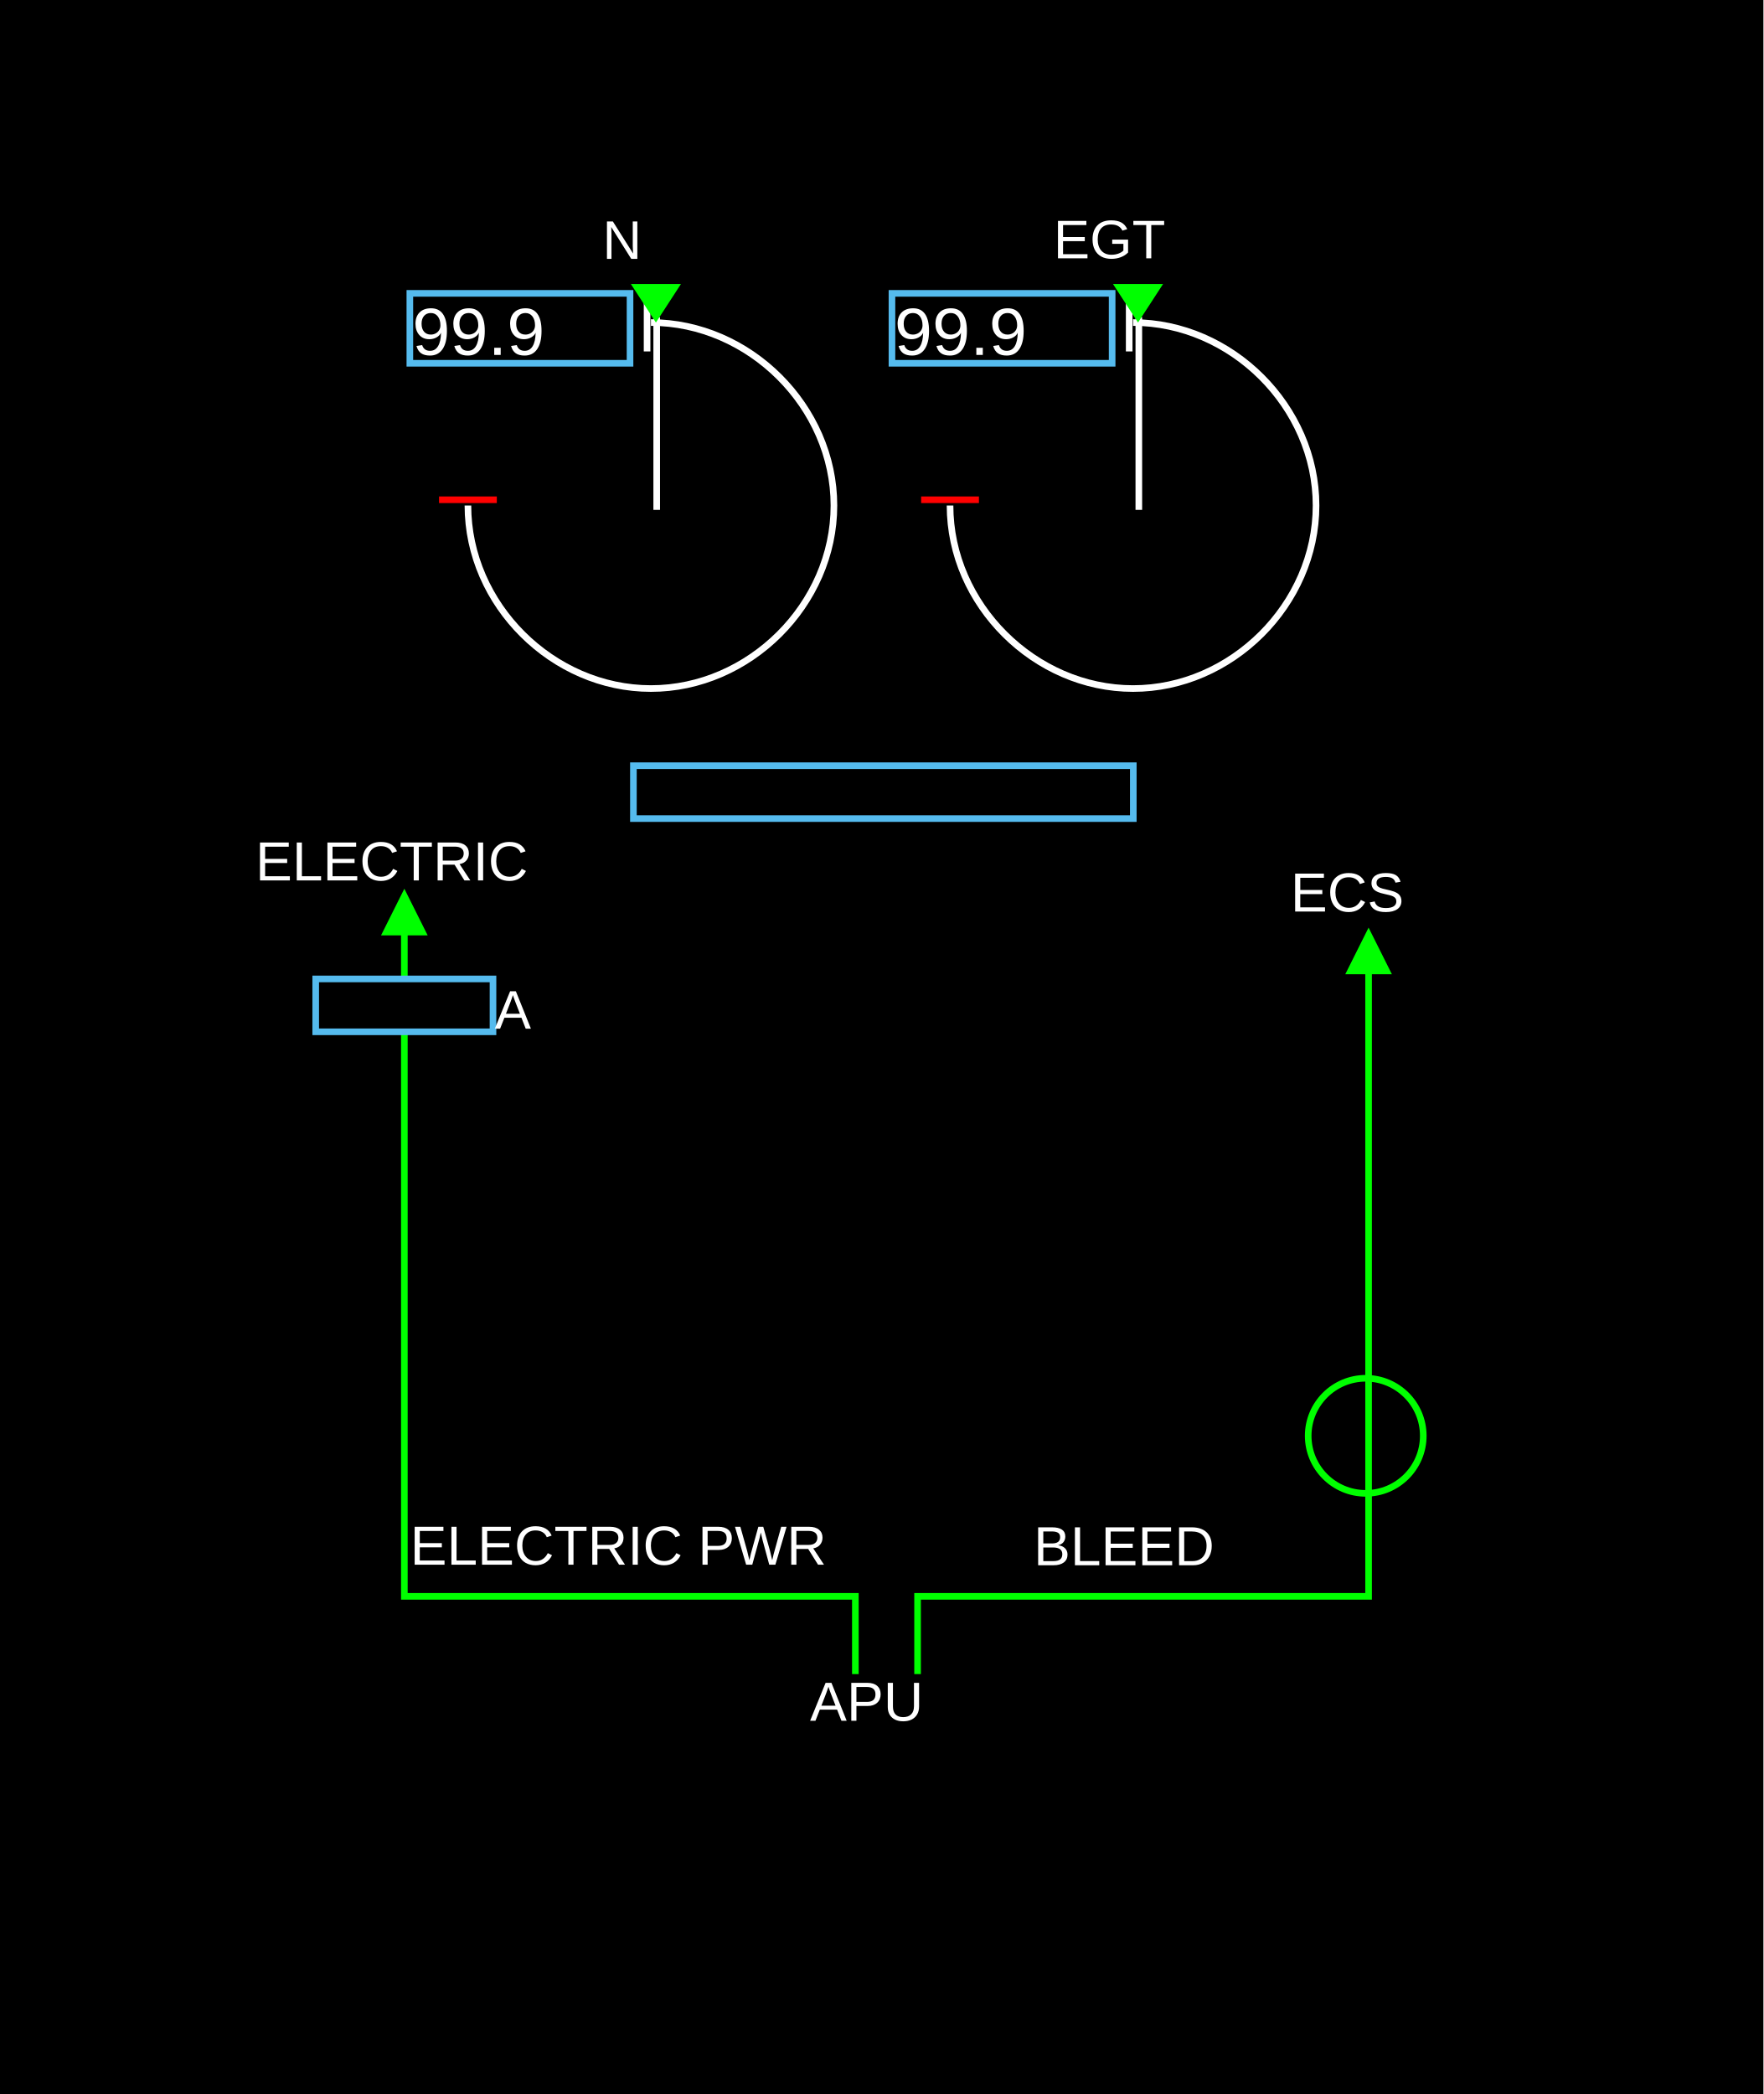
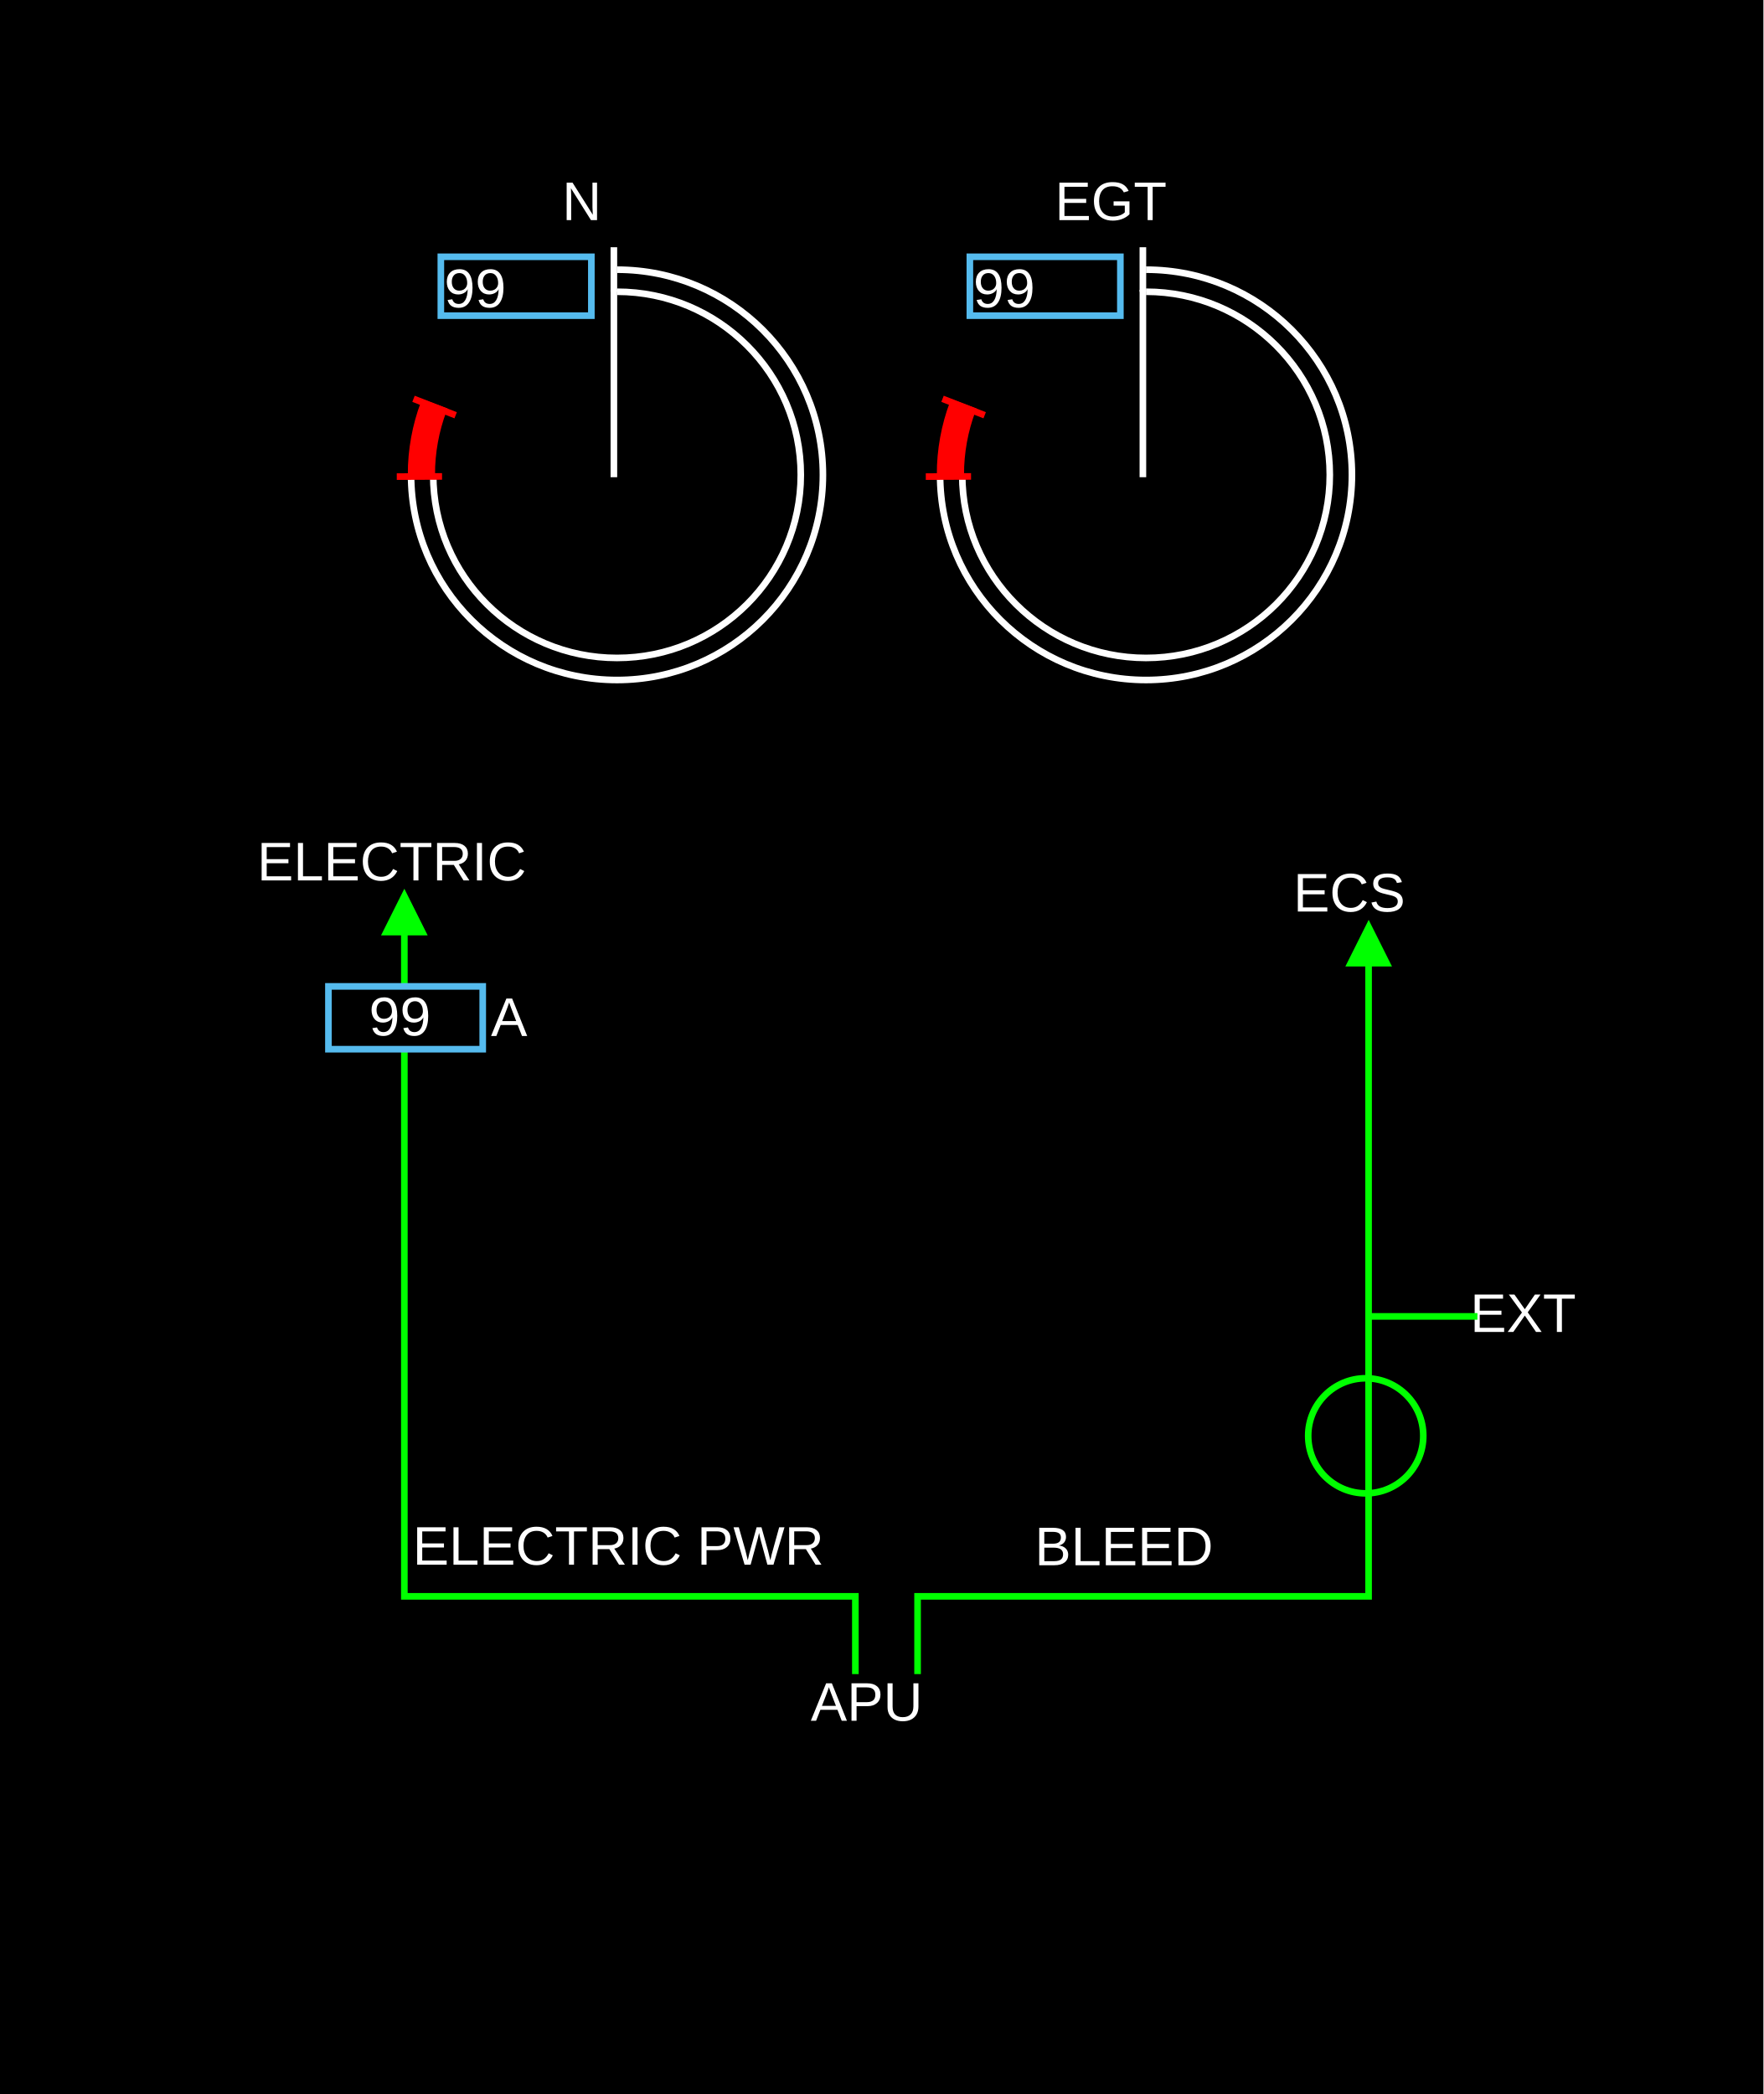
<svg xmlns="http://www.w3.org/2000/svg" id="svg2" version="1.1" width="800" height="950" viewBox="0 0 800 950">
  <defs id="defs6" />
-   <rect style="fill:#000000;fill-opacity:1;stroke:none;stroke-width:3.796;stroke-miterlimit:4;stroke-dasharray:none;stroke-opacity:1" id="rect4268" width="800" height="950" x="0" y="3.7601803e-05" />
+   <rect style="fill:#000000" id="background" width="800" height="950" x="0" y="0" />
  <path style="fill:none;fill-rule:evenodd;stroke:#00ff00;stroke-width:3;stroke-linecap:butt;stroke-linejoin:miter;stroke-miterlimit:4;stroke-dasharray:none;stroke-opacity:1" d="m 183.444,416.043 0,308.18 204.611,0 0,35.278" id="path4306-6" />
  <path style="fill:#00ff00;fill-opacity:1;fill-rule:evenodd;stroke:none;stroke-width:1px;stroke-linecap:butt;stroke-linejoin:miter;stroke-opacity:1" d="m 183.444,403.195 -10.583,21.167 21.167,0 z" id="path4930" />
  <path style="fill:none;fill-opacity:1;stroke:#00ff00;stroke-width:3;stroke-miterlimit:4;stroke-dasharray:none;stroke-opacity:1" d="m 619.596,677.5 c -14.418,0 -26.105,-11.688 -26.105,-26.105 0,-14.418 11.688,-26.105 26.105,-26.105 14.418,0 26.105,11.688 26.105,26.105 0,14.418 -11.688,26.105 -26.105,26.105" id="path4868" />
  <text id="apuegt-7-2-3" y="399.426" x="186.083" style="font-style:normal;font-variant:normal;font-weight:normal;font-stretch:normal;font-size:20.05px;line-height:125%;font-family:'Liberation Sans';-inkscape-font-specification:'Liberation Sans';text-align:start;letter-spacing:0px;word-spacing:0px;writing-mode:lr-tb;text-anchor:start;display:inline;fill:#ffffff;fill-opacity:1;stroke:none" xml:space="preserve">
-     <tspan y="399.426" x="186.083" id="tspan3800-5-7-6" style="font-style:normal;font-variant:normal;font-weight:normal;font-stretch:normal;font-size:25px;font-family:'Liberation Sans';-inkscape-font-specification:'Liberation Sans';text-align:center;text-anchor:middle">ELECTRIC</tspan>
+     <tspan y="399.426" x="186.083" id="tspan3800-5-7-6" style="font-style:normal;font-variant:normal;font-weight:normal;font-stretch:normal;font-size:24.694px;font-family:'Liberation Sans';-inkscape-font-specification:'Liberation Sans';text-align:center;text-anchor:middle">ELECTRIC</tspan>
  </text>
-   <rect style="fill:#000000;fill-opacity:1;stroke:#55bbee;stroke-width:3;stroke-miterlimit:4;stroke-dasharray:none;stroke-opacity:1" id="rect4229-9" width="80.433" height="23.989" x="143.228" y="444.117" />
  <text id="apuegt-7-2-3-2" y="709.87" x="288.882" style="font-style:normal;font-variant:normal;font-weight:normal;font-stretch:normal;font-size:20.05px;line-height:125%;font-family:'Liberation Sans';-inkscape-font-specification:'Liberation Sans';text-align:start;letter-spacing:0px;word-spacing:0px;writing-mode:lr-tb;text-anchor:start;display:inline;fill:#ffffff;fill-opacity:1;stroke:none" xml:space="preserve">
-     <tspan y="709.87" x="288.882" id="tspan3800-5-7-6-7" style="font-style:normal;font-variant:normal;font-weight:normal;font-stretch:normal;font-size:25px;font-family:'Liberation Sans';-inkscape-font-specification:'Liberation Sans';text-align:center;text-anchor:middle">ELECTRIC PWR</tspan>
+     <tspan y="709.87" x="288.882" id="tspan3800-5-7-6-7" style="font-style:normal;font-variant:normal;font-weight:normal;font-stretch:normal;font-size:24.694px;font-family:'Liberation Sans';-inkscape-font-specification:'Liberation Sans';text-align:center;text-anchor:middle">ELECTRIC PWR</tspan>
  </text>
  <text id="apuegt-7-2-3-0" y="710.111" x="518.29" style="font-style:normal;font-variant:normal;font-weight:normal;font-stretch:normal;font-size:20.05px;line-height:125%;font-family:'Liberation Sans';-inkscape-font-specification:'Liberation Sans';text-align:start;letter-spacing:0px;word-spacing:0px;writing-mode:lr-tb;text-anchor:start;display:inline;fill:#ffffff;fill-opacity:1;stroke:none" xml:space="preserve">
-     <tspan y="710.111" x="518.29" id="tspan3800-5-7-6-9" style="font-style:normal;font-variant:normal;font-weight:normal;font-stretch:normal;font-size:25px;font-family:'Liberation Sans';-inkscape-font-specification:'Liberation Sans';text-align:center;text-anchor:middle">BLEED</tspan>
+     <tspan y="710.111" x="518.29" id="tspan3800-5-7-6-9" style="font-style:normal;font-variant:normal;font-weight:normal;font-stretch:normal;font-size:24.694px;font-family:'Liberation Sans';-inkscape-font-specification:'Liberation Sans';text-align:center;text-anchor:middle">BLEED</tspan>
  </text>
-   <path style="fill:none;fill-rule:evenodd;stroke:#00ff00;stroke-width:3;stroke-linecap:butt;stroke-linejoin:miter;stroke-miterlimit:4;stroke-dasharray:none;stroke-opacity:1" d="m 620.889,427.889 0,296.333 -204.611,0 0,35.278" id="path4306-6-6" />
-   <path style="fill:#00ff00;fill-opacity:1;fill-rule:evenodd;stroke:none;stroke-width:1px;stroke-linecap:butt;stroke-linejoin:miter;stroke-opacity:1" d="m 620.889,420.834 10.583,21.167 -21.167,0 z" id="path4930-0" />
-   <g id="g4202">
-     <rect y="133.091" x="404.66" height="31.719" width="99.887" id="rect3596-3-6-7-5-6" style="fill:none;fill-rule:evenodd;stroke:#55bbee;stroke-width:3;stroke-linecap:butt;stroke-linejoin:miter;stroke-miterlimit:4;stroke-dasharray:none;stroke-opacity:1" />
-     <path id="path4473-7" d="m 514.032,146.329 c 44.554,-2e-5 83.025,38.063 83.025,83.025 0,44.962 -38.471,83.025 -83.025,83.025 -44.554,0 -83.025,-38.063 -83.025,-83.025" style="fill:none;stroke:#ffffff;stroke-width:3;stroke-miterlimit:4;stroke-dasharray:none;stroke-opacity:1" />
-     <text transform="scale(1.009531,0.9905589)" xml:space="preserve" style="font-style:normal;font-variant:normal;font-weight:normal;font-stretch:normal;font-size:25.497px;line-height:125%;font-family:'Liberation Sans';-inkscape-font-specification:'Liberation Sans';text-align:start;letter-spacing:0px;word-spacing:0px;writing-mode:lr-tb;text-anchor:start;display:inline;fill:#ffffff;fill-opacity:1;stroke:none" x="496.889" y="162.548" id="readout_tq1-5">
-       <tspan style="font-size:30.588px;text-align:end;text-anchor:end" id="tspan3800-5-1-3" x="496.889" y="162.548">99.9</tspan>
+   <path style="fill:none;fill-rule:evenodd;stroke:#00ff00;stroke-width:3;stroke-linecap:butt;stroke-linejoin:miter;stroke-miterlimit:4;stroke-dasharray:none;stroke-opacity:1" d="m 416.278,759.5 0,-35.278 204.611,0 0,-296.333" id="path4306-6-6" />
+   <path style="fill:#00ff00;fill-opacity:1;fill-rule:evenodd;stroke:none;stroke-width:1px;stroke-linecap:butt;stroke-linejoin:miter;stroke-opacity:1" d="m 620.933,417.305 10.583,21.167 -21.167,0 z" id="path4930-0" />
+   <text id="apuegt-7-2-3-20" y="780.667" x="401.546" style="font-style:normal;font-variant:normal;font-weight:normal;font-stretch:normal;font-size:20.05px;line-height:125%;font-family:'Liberation Sans';-inkscape-font-specification:'Liberation Sans';text-align:start;letter-spacing:0px;word-spacing:0px;writing-mode:lr-tb;text-anchor:start;display:inline;fill:#ffffff;fill-opacity:1;stroke:none" xml:space="preserve">
+     <tspan y="780.667" x="401.546" id="tspan3800-5-7-6-2" style="font-style:normal;font-variant:normal;font-weight:normal;font-stretch:normal;font-size:24.694px;font-family:'Liberation Sans';-inkscape-font-specification:'Liberation Sans';text-align:center;text-anchor:middle">APU</tspan>
+   </text>
+   <text id="apuegt-7-2-3-7" y="413.537" x="620.507" style="font-style:normal;font-variant:normal;font-weight:normal;font-stretch:normal;font-size:20.05px;line-height:125%;font-family:'Liberation Sans';-inkscape-font-specification:'Liberation Sans';text-align:start;letter-spacing:0px;word-spacing:0px;writing-mode:lr-tb;text-anchor:start;display:inline;fill:#ffffff;fill-opacity:1;stroke:none" xml:space="preserve">
+     <tspan y="413.537" x="620.507" id="tspan3800-5-7-6-5" style="font-style:normal;font-variant:normal;font-weight:normal;font-stretch:normal;font-size:24.694px;font-family:'Liberation Sans';-inkscape-font-specification:'Liberation Sans';text-align:center;text-anchor:middle">ECS</tspan>
+   </text>
+   <text id="apuegt-7-2-3-7-3" y="470" x="239.336" style="font-style:normal;font-variant:normal;font-weight:normal;font-stretch:normal;font-size:20.05px;line-height:125%;font-family:'Liberation Sans';-inkscape-font-specification:'Liberation Sans';text-align:start;letter-spacing:0px;word-spacing:0px;writing-mode:lr-tb;text-anchor:start;display:inline;fill:#ffffff;fill-opacity:1;stroke:none" xml:space="preserve">
+     <tspan y="470" x="239.336" id="tspan3800-5-7-6-5-6" style="font-style:normal;font-variant:normal;font-weight:normal;font-stretch:normal;font-size:24.694px;font-family:'Liberation Sans';-inkscape-font-specification:'Liberation Sans';text-align:center;text-anchor:middle">A</tspan>
+   </text>
+   <text id="apuegt-7-2-3-0-3" y="604.278" x="699.351" style="font-style:normal;font-variant:normal;font-weight:normal;font-stretch:normal;font-size:20.05px;line-height:125%;font-family:'Liberation Sans';-inkscape-font-specification:'Liberation Sans';text-align:start;letter-spacing:0px;word-spacing:0px;writing-mode:lr-tb;text-anchor:start;display:inline;fill:#ffffff;fill-opacity:1;stroke:none" xml:space="preserve">
+     <tspan y="604.278" x="699.351" id="tspan3800-5-7-6-9-6" style="font-style:normal;font-variant:normal;font-weight:normal;font-stretch:normal;font-size:24.694px;font-family:'Liberation Sans';-inkscape-font-specification:'Liberation Sans';text-align:center;text-anchor:middle">EXT</tspan>
+   </text>
+   <path style="fill:none;fill-rule:evenodd;stroke:#00ff00;stroke-width:3;stroke-linecap:butt;stroke-linejoin:miter;stroke-miterlimit:4;stroke-dasharray:none;stroke-opacity:1" d="m 620.889,597.222 49.389,0" id="path4306-6-6-5-8" />
+   <g id="g4472" transform="translate(0,11.5)">
+     <path id="rect3596-3-6-7-5" d="m 200,105 68.28,0 0,26.706 -68.28,0 z" style="fill:none;fill-rule:evenodd;stroke:#55bbee;stroke-width:3;stroke-linecap:butt;stroke-linejoin:miter;stroke-miterlimit:4;stroke-dasharray:none;stroke-opacity:1" />
+     <text transform="scale(1.009531,0.9905589)" xml:space="preserve" style="font-style:normal;font-variant:normal;font-weight:normal;font-stretch:normal;font-size:25.497px;line-height:125%;font-family:'Liberation Sans';-inkscape-font-specification:'Liberation Sans';text-align:start;letter-spacing:0px;word-spacing:0px;writing-mode:lr-tb;text-anchor:start;display:inline;fill:#ffffff;fill-opacity:1;stroke:none" x="262.853" y="129.129" id="readout_n">
+       <tspan style="font-size:25px;text-align:end;text-anchor:end" id="tspan3800-5-1" x="262.853" y="129.129">99</tspan>
    </text>
-     <path style="fill:none;stroke:#ffffff;stroke-width:3;stroke-miterlimit:4;stroke-dasharray:none" d="m 516.654,231.318 0,-87.395" id="dial_tq1-5" />
-     <path id="path4533-62" d="m 512.284,133.219 0,26.218" style="fill:none;fill-rule:evenodd;stroke:#ffffff;stroke-width:3;stroke-linecap:butt;stroke-linejoin:miter;stroke-miterlimit:4;stroke-dasharray:none;stroke-opacity:1" />
-     <path id="path4515-3-3-9" d="m 504.932,128.85 11.361,17.479 11.361,-17.479 z" style="fill:#00ff00;fill-opacity:1;fill-rule:evenodd;stroke:none;stroke-width:4;stroke-linecap:butt;stroke-linejoin:miter;stroke-miterlimit:4;stroke-dasharray:none;stroke-opacity:1" />
-     <path id="path4533-6-1" d="m 444.116,226.732 -26.218,0" style="fill:none;fill-rule:evenodd;stroke:#ff0000;stroke-width:3;stroke-linecap:butt;stroke-linejoin:miter;stroke-miterlimit:4;stroke-dasharray:none;stroke-opacity:1" />
-     <text xml:space="preserve" style="font-style:normal;font-variant:normal;font-weight:normal;font-stretch:normal;font-size:20.05px;line-height:125%;font-family:'Liberation Sans';-inkscape-font-specification:'Liberation Sans';text-align:start;letter-spacing:0px;word-spacing:0px;writing-mode:lr-tb;text-anchor:start;display:inline;fill:#ffffff;fill-opacity:1;stroke:none" x="517.257" y="117.204" id="apuegt-7-2-3-0-6">
-       <tspan style="font-style:normal;font-variant:normal;font-weight:normal;font-stretch:normal;font-size:24.694px;font-family:'Liberation Sans';-inkscape-font-specification:'Liberation Sans';text-align:center;text-anchor:middle" id="tspan3800-5-7-6-9-1" x="517.257" y="117.204">EGT</tspan>
+     <text xml:space="preserve" style="font-style:normal;font-variant:normal;font-weight:normal;font-stretch:normal;font-size:20.05px;line-height:125%;font-family:'Liberation Sans';-inkscape-font-specification:'Liberation Sans';text-align:start;letter-spacing:0px;word-spacing:0px;writing-mode:lr-tb;text-anchor:start;display:inline;fill:#ffffff;fill-opacity:1;stroke:none" x="277.893" y="88.36" id="apuegt-7-2-3-8">
+       <tspan style="font-style:normal;font-variant:normal;font-weight:normal;font-stretch:normal;font-size:24.694px;font-family:'Liberation Sans';-inkscape-font-specification:'Liberation Sans';text-align:center;text-anchor:middle" id="tspan3800-5-7-6-79" x="277.893" y="88.36">N</tspan>
    </text>
+     <path id="path4644" style="fill:none;stroke:#ffffff;stroke-width:3;stroke-linecap:butt;stroke-linejoin:miter;stroke-miterlimit:4;stroke-dasharray:none;stroke-opacity:1" d="m 278.5,205 0,-85" />
+     <g transform="translate(0,-1.5)" id="g4464">
+       <path id="path4323" style="fill:none;stroke:#ffffff;stroke-width:3;stroke-linecap:butt;stroke-linejoin:miter;stroke-miterlimit:4;stroke-dasharray:none;stroke-opacity:1" d="m 278.496,102.165 0,20.195" />
+       <path d="m 186.495,205.43 c 0,51.395 41.821,93.07 93.417,93.07 51.604,0 93.425,-41.675 93.425,-93.07 0,-51.412 -41.821,-93.08 -93.425,-93.08 m -83.373,93.08 c 0,45.874 37.327,83.063 83.373,83.063 46.053,0 83.383,-37.189 83.383,-83.063 0,-45.882 -37.33,-83.073 -83.383,-83.073" style="fill:none;stroke:#ffffff;stroke-width:3;stroke-linecap:butt;stroke-linejoin:miter;stroke-miterlimit:4;stroke-dasharray:none;stroke-opacity:1" id="path4782" />
+       <path d="m 180.006,206.227 20.536,-0.082" style="fill:none;stroke:#ff0000;stroke-width:3;stroke-linecap:butt;stroke-linejoin:miter;stroke-miterlimit:4;stroke-dasharray:none;stroke-opacity:1" id="path4786" />
+       <g id="OverloadN">
+         <path id="path4778" style="fill:#ff0000;fill-opacity:1;fill-rule:nonzero;stroke:#ff0000;stroke-width:3;stroke-linecap:butt;stroke-linejoin:miter;stroke-miterlimit:4;stroke-dasharray:none;stroke-opacity:1" d="m 195.839,205.43 c 0,-10.285 1.858,-20.131 5.252,-29.232 l -8.756,-3.254 c -3.775,10.116 -5.84,21.058 -5.84,32.486 l 9.344,0 z" />
+         <path id="path4790" style="fill:none;stroke:#ff0000;stroke-width:3;stroke-linecap:butt;stroke-linejoin:miter;stroke-miterlimit:4;stroke-dasharray:none;stroke-opacity:1" d="m 187.602,170.925 19.12,7.471" />
+       </g>
+     </g>
  </g>
-   <g id="g4190">
-     <rect y="133.091" x="185.938" height="31.719" width="99.887" id="rect3596-3-6-7-5" style="fill:none;fill-rule:evenodd;stroke:#55bbee;stroke-width:3;stroke-linecap:butt;stroke-linejoin:miter;stroke-miterlimit:4;stroke-dasharray:none;stroke-opacity:1" />
-     <path id="path4473" d="m 295.31,146.329 c 44.554,-2e-5 83.025,38.063 83.025,83.025 0,44.962 -38.471,83.025 -83.025,83.025 -44.554,0 -83.025,-38.063 -83.025,-83.025" style="fill:none;stroke:#ffffff;stroke-width:3;stroke-miterlimit:4;stroke-dasharray:none;stroke-opacity:1" />
-     <text transform="scale(1.009531,0.9905589)" xml:space="preserve" style="font-style:normal;font-variant:normal;font-weight:normal;font-stretch:normal;font-size:25.497px;line-height:125%;font-family:'Liberation Sans';-inkscape-font-specification:'Liberation Sans';text-align:start;letter-spacing:0px;word-spacing:0px;writing-mode:lr-tb;text-anchor:start;display:inline;fill:#ffffff;fill-opacity:1;stroke:none" x="280.232" y="162.548" id="readout_tq1">
-       <tspan style="font-size:30.588px;text-align:end;text-anchor:end" id="tspan3800-5-1" x="280.232" y="162.548">99.9</tspan>
+   <g transform="translate(240,11.5)" id="g4184">
+     <path style="fill:none;fill-rule:evenodd;stroke:#55bbee;stroke-width:3;stroke-linecap:butt;stroke-linejoin:miter;stroke-miterlimit:4;stroke-dasharray:none;stroke-opacity:1" d="m 200,105 68.28,0 0,26.706 -68.28,0 z" id="path4186" />
+     <text id="text4188" y="129.129" x="262.853" style="font-style:normal;font-variant:normal;font-weight:normal;font-stretch:normal;font-size:25.497px;line-height:125%;font-family:'Liberation Sans';-inkscape-font-specification:'Liberation Sans';text-align:start;letter-spacing:0px;word-spacing:0px;writing-mode:lr-tb;text-anchor:start;display:inline;fill:#ffffff;fill-opacity:1;stroke:none" xml:space="preserve" transform="scale(1.009531,0.9905589)">
+       <tspan y="129.129" x="262.853" id="tspan4190" style="font-size:25px;text-align:end;text-anchor:end">99</tspan>
    </text>
-     <path style="fill:none;stroke:#ffffff;stroke-width:3;stroke-miterlimit:4;stroke-dasharray:none" d="m 297.931,231.318 0,-87.395" id="dial_tq1" />
-     <path id="path4533" d="m 293.562,133.219 0,26.218" style="fill:none;fill-rule:evenodd;stroke:#ffffff;stroke-width:3;stroke-linecap:butt;stroke-linejoin:miter;stroke-miterlimit:4;stroke-dasharray:none;stroke-opacity:1" />
-     <path id="path4515-3-3" d="m 286.21,128.85 11.361,17.479 11.361,-17.479 z" style="fill:#00ff00;fill-opacity:1;fill-rule:evenodd;stroke:none;stroke-width:4;stroke-linecap:butt;stroke-linejoin:miter;stroke-miterlimit:4;stroke-dasharray:none;stroke-opacity:1" />
-     <path id="path4533-6" d="m 225.394,226.732 -26.218,0" style="fill:none;fill-rule:evenodd;stroke:#ff0000;stroke-width:3;stroke-linecap:butt;stroke-linejoin:miter;stroke-miterlimit:4;stroke-dasharray:none;stroke-opacity:1" />
-     <text xml:space="preserve" style="font-style:normal;font-variant:normal;font-weight:normal;font-stretch:normal;font-size:20.05px;line-height:125%;font-family:'Liberation Sans';-inkscape-font-specification:'Liberation Sans';text-align:start;letter-spacing:0px;word-spacing:0px;writing-mode:lr-tb;text-anchor:start;display:inline;fill:#ffffff;fill-opacity:1;stroke:none" x="296.175" y="117.445" id="apuegt-7-2-3-8">
-       <tspan style="font-style:normal;font-variant:normal;font-weight:normal;font-stretch:normal;font-size:24.694px;font-family:'Liberation Sans';-inkscape-font-specification:'Liberation Sans';text-align:center;text-anchor:middle" id="tspan3800-5-7-6-79" x="296.175" y="117.445">N</tspan>
+     <text id="text4192" y="88.36" x="277.893" style="font-style:normal;font-variant:normal;font-weight:normal;font-stretch:normal;font-size:20.05px;line-height:125%;font-family:'Liberation Sans';-inkscape-font-specification:'Liberation Sans';text-align:start;letter-spacing:0px;word-spacing:0px;writing-mode:lr-tb;text-anchor:start;display:inline;fill:#ffffff;fill-opacity:1;stroke:none" xml:space="preserve">
+       <tspan y="88.36" x="277.893" id="tspan4194" style="font-style:normal;font-variant:normal;font-weight:normal;font-stretch:normal;font-size:24.694px;font-family:'Liberation Sans';-inkscape-font-specification:'Liberation Sans';text-align:center;text-anchor:middle">EGT</tspan>
    </text>
+     <path d="m 278.5,205 0,-85" style="fill:none;stroke:#ffffff;stroke-width:3;stroke-linecap:butt;stroke-linejoin:miter;stroke-miterlimit:4;stroke-dasharray:none;stroke-opacity:1" id="path4196" />
+     <g id="g4198" transform="translate(0,-1.5)">
+       <path d="m 278.496,102.165 0,20.195" style="fill:none;stroke:#ffffff;stroke-width:3;stroke-linecap:butt;stroke-linejoin:miter;stroke-miterlimit:4;stroke-dasharray:none;stroke-opacity:1" id="path4200" />
+       <path id="path4202" style="fill:none;stroke:#ffffff;stroke-width:3;stroke-linecap:butt;stroke-linejoin:miter;stroke-miterlimit:4;stroke-dasharray:none;stroke-opacity:1" d="m 186.495,205.43 c 0,51.395 41.821,93.07 93.417,93.07 51.604,0 93.425,-41.675 93.425,-93.07 0,-51.412 -41.821,-93.08 -93.425,-93.08 m -83.373,93.08 c 0,45.874 37.327,83.063 83.373,83.063 46.053,0 83.383,-37.189 83.383,-83.063 0,-45.882 -37.33,-83.073 -83.383,-83.073" />
+       <path id="path4204" style="fill:none;stroke:#ff0000;stroke-width:3;stroke-linecap:butt;stroke-linejoin:miter;stroke-miterlimit:4;stroke-dasharray:none;stroke-opacity:1" d="m 180.006,206.227 20.536,-0.082" />
+       <g id="OverloadEGT">
+         <path d="m 195.839,205.43 c 0,-10.285 1.858,-20.131 5.252,-29.232 l -8.756,-3.254 c -3.775,10.116 -5.84,21.058 -5.84,32.486 l 9.344,0 z" style="fill:#ff0000;fill-opacity:1;fill-rule:nonzero;stroke:#ff0000;stroke-width:3;stroke-linecap:butt;stroke-linejoin:miter;stroke-miterlimit:4;stroke-dasharray:none;stroke-opacity:1" id="path4208" />
+         <path d="m 187.602,170.925 19.12,7.471" style="fill:none;stroke:#ff0000;stroke-width:3;stroke-linecap:butt;stroke-linejoin:miter;stroke-miterlimit:4;stroke-dasharray:none;stroke-opacity:1" id="path4210" />
+       </g>
+     </g>
  </g>
-   <text id="apuegt-7-2-3-20" y="780.667" x="401.546" style="font-style:normal;font-variant:normal;font-weight:normal;font-stretch:normal;font-size:20.05px;line-height:125%;font-family:'Liberation Sans';-inkscape-font-specification:'Liberation Sans';text-align:start;letter-spacing:0px;word-spacing:0px;writing-mode:lr-tb;text-anchor:start;display:inline;fill:#ffffff;fill-opacity:1;stroke:none" xml:space="preserve">
-     <tspan y="780.667" x="401.546" id="tspan3800-5-7-6-2" style="font-style:normal;font-variant:normal;font-weight:normal;font-stretch:normal;font-size:25px;font-family:'Liberation Sans';-inkscape-font-specification:'Liberation Sans';text-align:center;text-anchor:middle">APU</tspan>
-   </text>
-   <rect style="fill:#000000;fill-opacity:1;stroke:#55bbee;stroke-width:3;stroke-miterlimit:4;stroke-dasharray:none;stroke-opacity:1" id="rect4229-9-3" width="226.784" height="23.989" x="287.362" y="347.383" />
-   <text id="apuegt-7-2-3-7" y="413.537" x="619.587" style="font-style:normal;font-variant:normal;font-weight:normal;font-stretch:normal;font-size:20.05px;line-height:125%;font-family:'Liberation Sans';-inkscape-font-specification:'Liberation Sans';text-align:start;letter-spacing:0px;word-spacing:0px;writing-mode:lr-tb;text-anchor:start;display:inline;fill:#ffffff;fill-opacity:1;stroke:none" xml:space="preserve">
-     <tspan y="413.537" x="619.587" id="tspan3800-5-7-6-5" style="font-style:normal;font-variant:normal;font-weight:normal;font-stretch:normal;font-size:25px;font-family:'Liberation Sans';-inkscape-font-specification:'Liberation Sans';text-align:center;text-anchor:middle">ECS</tspan>
-   </text>
-   <text id="apuegt-7-2-3-7-3" y="466.695" x="241.033" style="font-style:normal;font-variant:normal;font-weight:normal;font-stretch:normal;font-size:20.05px;line-height:125%;font-family:'Liberation Sans';-inkscape-font-specification:'Liberation Sans';text-align:start;letter-spacing:0px;word-spacing:0px;writing-mode:lr-tb;text-anchor:start;display:inline;fill:#ffffff;fill-opacity:1;stroke:none" xml:space="preserve">
-     <tspan y="466.695" x="241.033" id="tspan3800-5-7-6-5-6" style="font-style:normal;font-variant:normal;font-weight:normal;font-stretch:normal;font-size:24.694px;font-family:'Liberation Sans';-inkscape-font-specification:'Liberation Sans';text-align:center;text-anchor:middle">A</tspan>
+   <path id="path4517" d="m 149,447.5 70,0 0,28.5 -70,0 z" style="fill:#000000;fill-opacity:1;fill-rule:evenodd;stroke:#55bbee;stroke-width:3;stroke-linecap:butt;stroke-linejoin:miter;stroke-miterlimit:4;stroke-dasharray:none;stroke-opacity:1" />
+   <text transform="scale(1.009531,0.9905589)" xml:space="preserve" style="font-style:normal;font-variant:normal;font-weight:normal;font-stretch:normal;font-size:25.497px;line-height:125%;font-family:'Liberation Sans';-inkscape-font-specification:'Liberation Sans';text-align:start;letter-spacing:0px;word-spacing:0px;writing-mode:lr-tb;text-anchor:start;display:inline;fill:#ffffff;fill-opacity:1;stroke:none" x="214.866" y="474.235" id="text4519">
+     <tspan style="font-size:25px;text-align:end;text-anchor:end" id="tspan4521" x="214.866" y="474.235">99</tspan>
  </text>
</svg>
